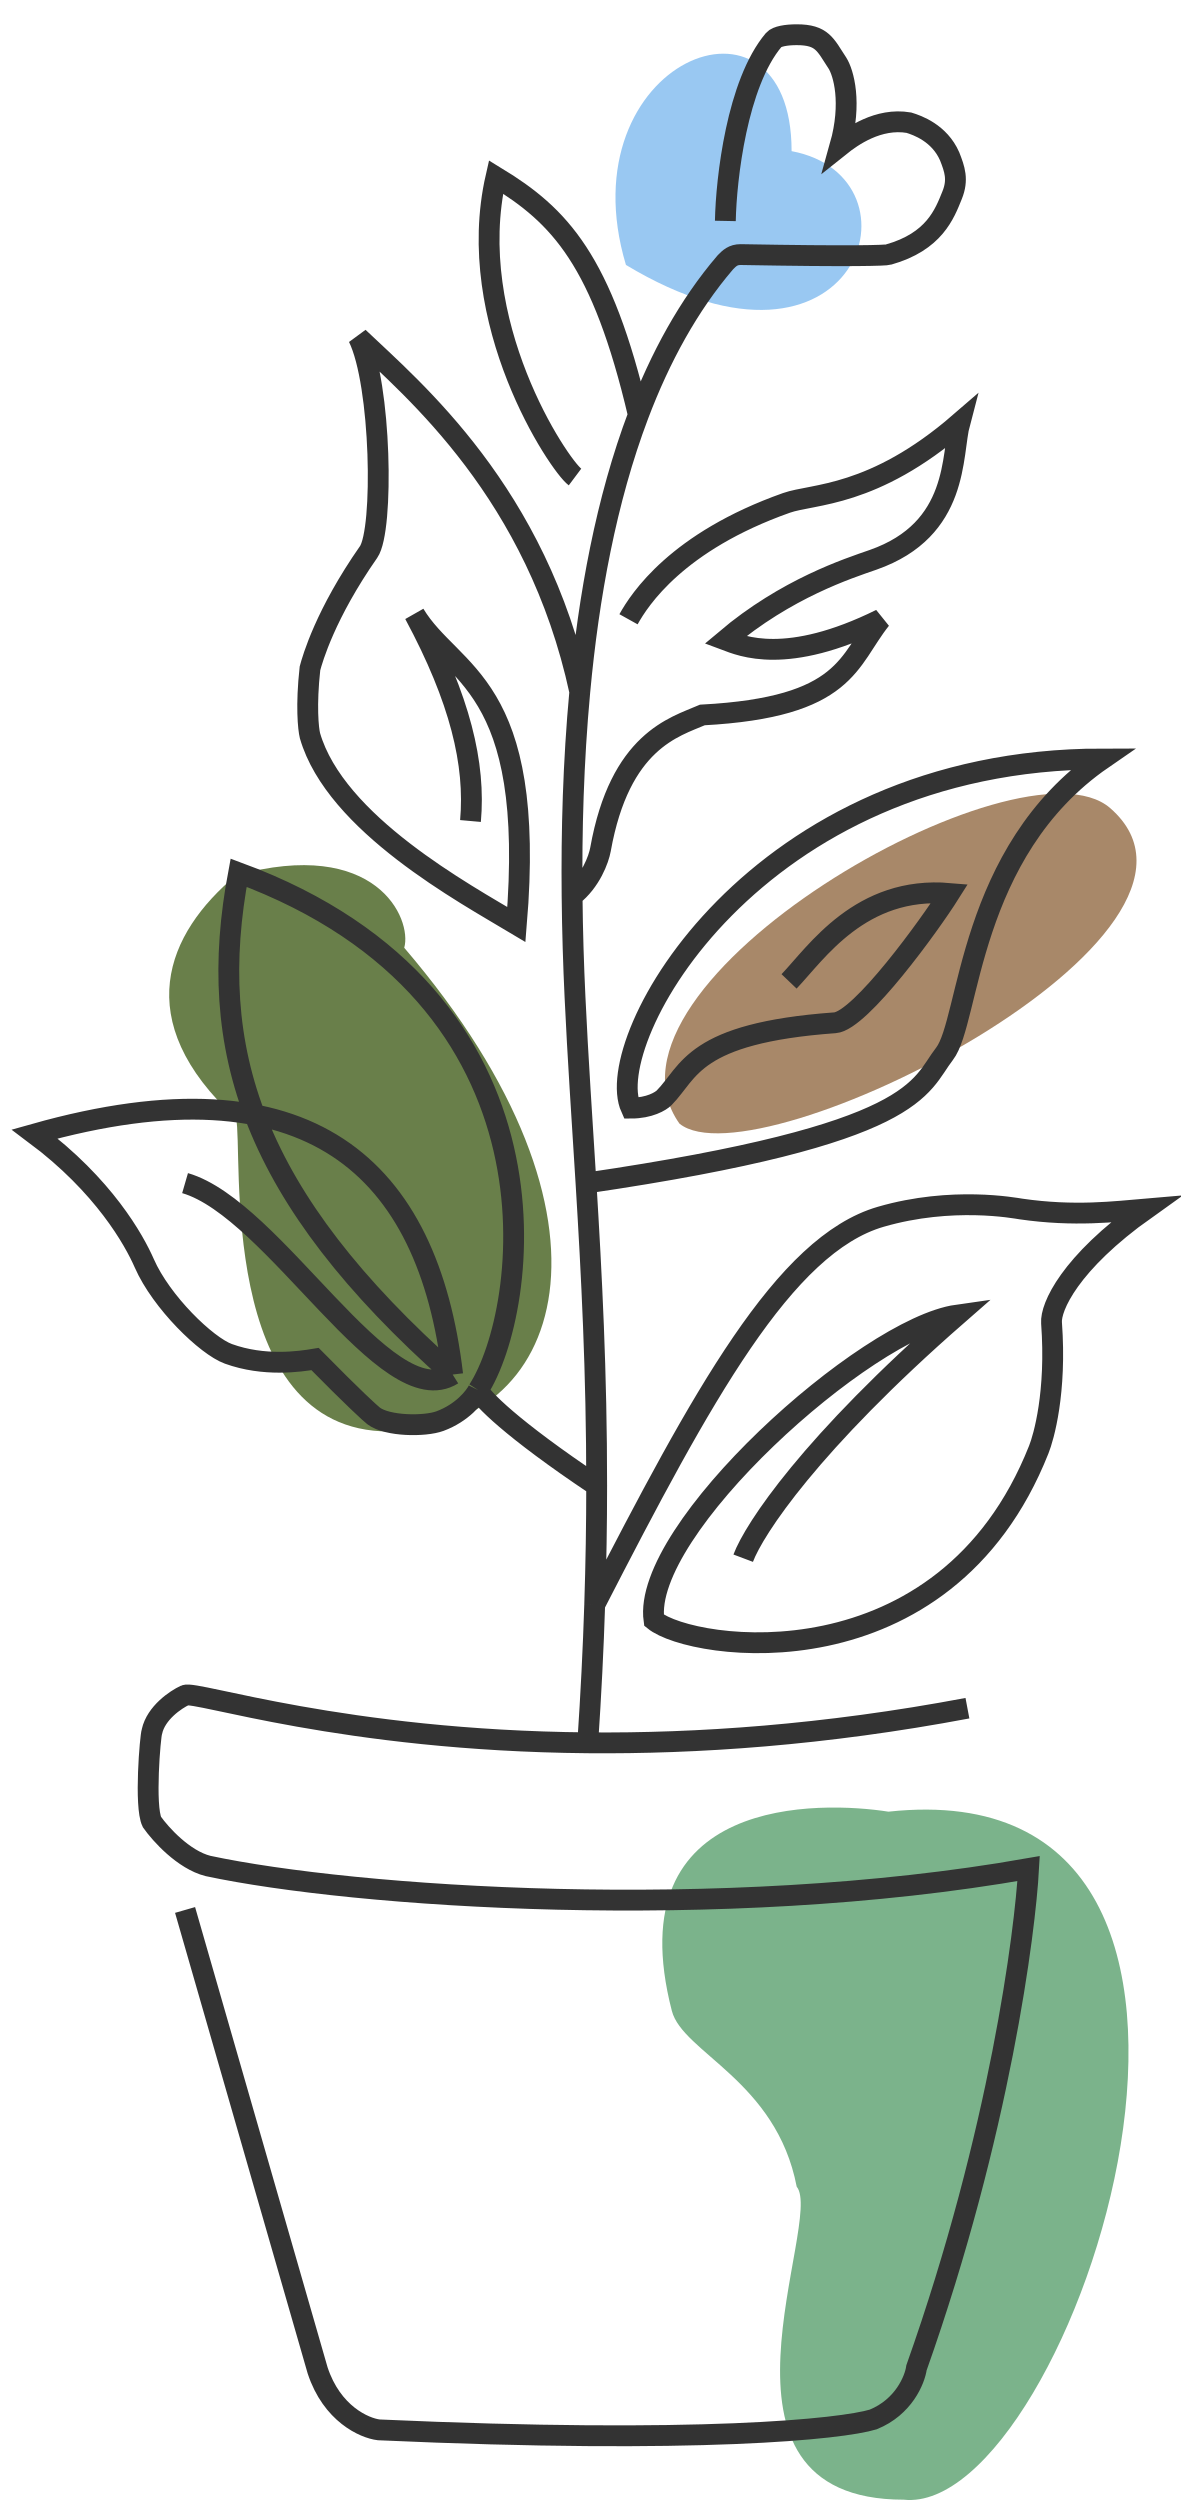
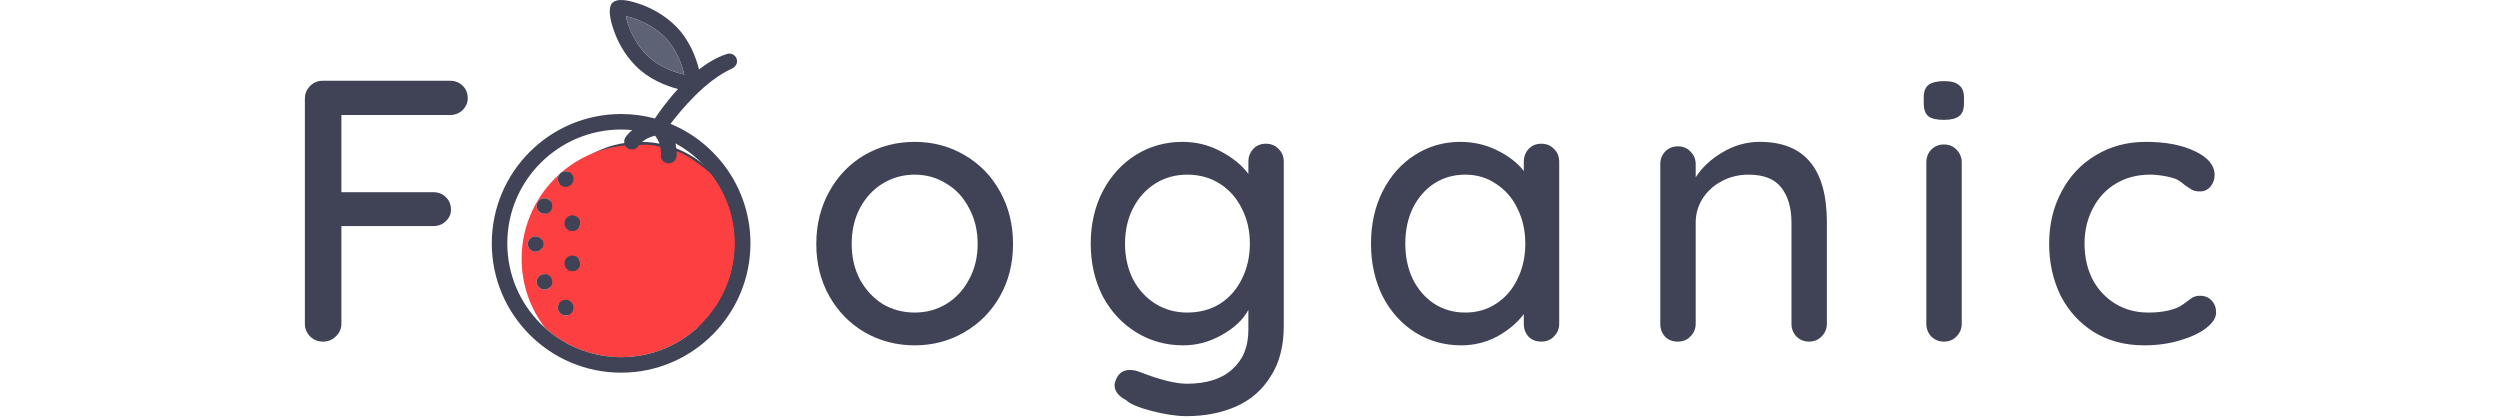
- <svg xmlns="http://www.w3.org/2000/svg" width="34" height="72" viewBox="0 0 34 72" fill="none">
-   <path d="M18.027 7.63C16.266 1.745 22.798 -0.862 22.798 4.353C26.762 5.097 24.706 11.653 18.027 7.63Z" fill="#99C8F2" />
-   <path d="M19.569 32.361C16.706 28.338 29.404 21.038 31.973 23.273C36.156 26.913 21.771 34.149 19.569 32.361Z" fill="#A88869" />
-   <path d="M11.642 27.296C18.395 35.192 16.193 41.226 11.202 41.226C6.211 41.226 7.018 33.106 6.798 32.212C3.716 29.381 4.802 26.878 6.798 25.21C10.835 24.093 11.877 26.461 11.642 27.296Z" fill="#697F4A" />
-   <path d="M26.027 71.991C30.872 72.512 37.991 50.835 25.587 52.176C23.679 51.878 17.734 51.654 19.349 57.912C19.659 59.114 22.358 59.923 22.945 62.977C23.752 63.946 19.862 71.991 26.027 71.991Z" fill="#7BB38B" />
-   <path d="M5.33 55.007L9.147 68.266C9.558 69.518 10.492 69.93 10.908 69.98C20.127 70.397 24.242 69.955 25.147 69.681C26.027 69.324 26.346 68.539 26.395 68.192C28.802 61.398 29.526 55.603 29.624 53.815C20.743 55.379 10.174 54.634 5.991 53.74C5.286 53.562 4.621 52.822 4.376 52.474C4.156 52.027 4.327 49.991 4.376 49.867C4.494 49.33 5.061 48.948 5.33 48.824C5.635 48.683 9.883 50.131 16.927 50.193M27.862 49.196C23.733 49.975 20.054 50.221 16.927 50.193M16.927 50.193C17.021 48.797 17.087 47.475 17.127 46.217M20.89 6.363C20.914 5.147 21.227 2.4 22.284 1.149C22.373 1.045 22.651 1 22.945 1C23.683 1 23.767 1.283 24.119 1.819C24.291 2.093 24.545 2.952 24.193 4.203C24.535 3.93 25.294 3.384 26.174 3.533C26.419 3.607 27.055 3.831 27.349 4.501C27.495 4.874 27.602 5.172 27.422 5.619C27.202 6.165 26.908 6.959 25.587 7.332C25.514 7.357 24.56 7.391 21.33 7.332C21.11 7.332 21.007 7.436 20.89 7.555C19.83 8.793 19.012 10.295 18.385 11.95M18.385 11.95C17.336 7.481 16.119 6.214 14.284 5.097C13.33 9.269 16.095 13.39 16.56 13.738M18.385 11.95C17.461 14.392 16.953 17.167 16.698 19.921M16.698 19.921C15.459 14.185 11.911 11.23 10.321 9.716C10.982 11.056 11.058 15.264 10.615 15.898C9.367 17.686 9 18.977 8.927 19.25C8.809 20.323 8.878 20.989 8.927 21.187C9.661 23.72 13.379 25.731 14.872 26.625C15.459 19.623 13.012 19.474 11.936 17.686C13.257 20.144 13.697 22.007 13.55 23.645M16.698 19.921C16.51 21.941 16.457 23.95 16.476 25.806M16.476 25.806C16.486 26.828 16.517 27.804 16.56 28.711C16.641 30.453 16.762 32.213 16.877 34.074M16.476 25.806C17.013 25.389 17.245 24.738 17.294 24.465C17.854 21.336 19.422 20.939 20.229 20.591C24.413 20.368 24.413 19.027 25.367 17.835C22.651 19.176 21.355 18.605 20.89 18.431C22.651 16.941 24.437 16.37 25.147 16.122C27.642 15.248 27.398 13.092 27.642 12.174C25.147 14.334 23.411 14.214 22.651 14.483C19.495 15.6 18.419 17.264 18.101 17.835M16.877 34.074C26.541 32.659 26.468 31.293 27.202 30.35C27.936 29.406 27.862 24.539 31.752 21.858C21.697 21.858 17.294 29.977 18.174 31.914C18.703 31.914 19.031 31.715 19.128 31.616C19.862 30.871 19.936 29.754 24.046 29.456C24.78 29.403 26.786 26.625 27.349 25.731C24.78 25.508 23.508 27.445 22.725 28.264M16.877 34.074C17.038 36.701 17.186 39.529 17.184 42.79M17.127 46.217C20.229 40.183 22.587 35.849 25.367 35.043C27.422 34.447 29.232 34.794 29.404 34.819C30.945 35.043 32.119 34.894 33 34.819C30.798 36.384 30.252 37.651 30.284 38.097C30.431 40.108 30.058 41.392 29.917 41.747C27.202 48.6 19.936 47.557 18.835 46.663C18.468 44.056 24.927 38.246 27.569 37.873C23.341 41.568 21.722 44.032 21.404 44.876M17.127 46.217C17.166 45.02 17.184 43.881 17.184 42.79M17.184 42.79C14.688 41.121 13.868 40.257 13.771 40.034M13.771 40.034C15.239 37.769 16.56 28.711 6.872 25.135C5.917 30.201 7.239 34.447 13.037 39.587M13.771 40.034C13.673 40.232 13.316 40.689 12.67 40.928C12.229 41.09 11.153 41.077 10.761 40.779C10.664 40.704 10.189 40.272 9.073 39.14C8.633 39.214 7.606 39.363 6.578 38.991C5.948 38.763 4.645 37.501 4.156 36.384C3.862 35.713 2.996 34.149 1 32.659C8.927 30.424 12.332 33.627 13.037 39.587M13.037 39.587C11.128 40.779 7.899 34.819 5.33 34.074" stroke="#333333" stroke-width="0.6" />
+ <svg xmlns="http://www.w3.org/2000/svg" width="161" height="27" viewBox="0 0 161 27" fill="none">
+   <path d="M21.986 7.408V12.376H27.89C28.227 12.376 28.498 12.48 28.706 12.688C28.93 12.896 29.043 13.168 29.043 13.504C29.043 13.792 28.93 14.04 28.706 14.248C28.498 14.456 28.227 14.56 27.89 14.56H21.986V20.848C21.986 21.168 21.866 21.44 21.627 21.664C21.402 21.888 21.131 22 20.811 22C20.474 22 20.195 21.888 19.971 21.664C19.747 21.44 19.634 21.168 19.634 20.848V6.352C19.634 6.032 19.747 5.76 19.971 5.536C20.195 5.312 20.466 5.2 20.787 5.2H28.971C29.306 5.2 29.578 5.304 29.787 5.512C30.011 5.72 30.122 5.992 30.122 6.328C30.122 6.616 30.011 6.872 29.787 7.096C29.562 7.304 29.291 7.408 28.971 7.408H21.986ZM47.566 15.712C47.566 16.96 47.286 18.08 46.726 19.072C46.166 20.064 45.398 20.84 44.422 21.4C43.462 21.96 42.398 22.24 41.23 22.24C40.062 22.24 38.99 21.96 38.014 21.4C37.054 20.84 36.294 20.064 35.734 19.072C35.174 18.08 34.894 16.96 34.894 15.712C34.894 14.464 35.174 13.336 35.734 12.328C36.294 11.32 37.054 10.536 38.014 9.976C38.99 9.416 40.062 9.136 41.23 9.136C42.398 9.136 43.462 9.416 44.422 9.976C45.398 10.536 46.166 11.32 46.726 12.328C47.286 13.336 47.566 14.464 47.566 15.712ZM45.286 15.712C45.286 14.848 45.102 14.08 44.734 13.408C44.382 12.72 43.894 12.192 43.27 11.824C42.662 11.44 41.982 11.248 41.23 11.248C40.478 11.248 39.79 11.44 39.166 11.824C38.558 12.192 38.07 12.72 37.702 13.408C37.35 14.08 37.174 14.848 37.174 15.712C37.174 16.56 37.35 17.32 37.702 17.992C38.07 18.664 38.558 19.192 39.166 19.576C39.79 19.944 40.478 20.128 41.23 20.128C41.982 20.128 42.662 19.944 43.27 19.576C43.894 19.192 44.382 18.664 44.734 17.992C45.102 17.32 45.286 16.56 45.286 15.712ZM65.24 15.712C65.24 16.96 64.96 18.08 64.4 19.072C63.84 20.064 63.072 20.84 62.096 21.4C61.136 21.96 60.072 22.24 58.904 22.24C57.736 22.24 56.664 21.96 55.688 21.4C54.728 20.84 53.968 20.064 53.408 19.072C52.849 18.08 52.569 16.96 52.569 15.712C52.569 14.464 52.849 13.336 53.408 12.328C53.968 11.32 54.728 10.536 55.688 9.976C56.664 9.416 57.736 9.136 58.904 9.136C60.072 9.136 61.136 9.416 62.096 9.976C63.072 10.536 63.84 11.32 64.4 12.328C64.96 13.336 65.24 14.464 65.24 15.712ZM62.961 15.712C62.961 14.848 62.776 14.08 62.408 13.408C62.056 12.72 61.569 12.192 60.944 11.824C60.337 11.44 59.657 11.248 58.904 11.248C58.153 11.248 57.465 11.44 56.84 11.824C56.233 12.192 55.745 12.72 55.377 13.408C55.025 14.08 54.849 14.848 54.849 15.712C54.849 16.56 55.025 17.32 55.377 17.992C55.745 18.664 56.233 19.192 56.84 19.576C57.465 19.944 58.153 20.128 58.904 20.128C59.657 20.128 60.337 19.944 60.944 19.576C61.569 19.192 62.056 18.664 62.408 17.992C62.776 17.32 62.961 16.56 62.961 15.712ZM81.523 9.256C81.859 9.256 82.131 9.368 82.339 9.592C82.563 9.8 82.675 10.08 82.675 10.432V20.992C82.675 22.288 82.395 23.368 81.835 24.232C81.291 25.112 80.547 25.76 79.603 26.176C78.659 26.592 77.595 26.8 76.411 26.8C75.771 26.8 75.019 26.688 74.155 26.464C73.307 26.24 72.763 26.008 72.523 25.768C72.027 25.512 71.779 25.192 71.779 24.808C71.779 24.712 71.811 24.584 71.875 24.424C72.051 24.024 72.347 23.824 72.763 23.824C72.971 23.824 73.195 23.872 73.435 23.968C74.715 24.464 75.715 24.712 76.435 24.712C77.715 24.712 78.691 24.4 79.363 23.776C80.051 23.168 80.395 22.328 80.395 21.256V19.96C80.059 20.584 79.491 21.12 78.691 21.568C77.907 22.016 77.075 22.24 76.195 22.24C75.091 22.24 74.083 21.96 73.171 21.4C72.259 20.84 71.539 20.064 71.011 19.072C70.499 18.064 70.243 16.936 70.243 15.688C70.243 14.44 70.499 13.32 71.011 12.328C71.539 11.32 72.251 10.536 73.147 9.976C74.059 9.416 75.059 9.136 76.147 9.136C77.027 9.136 77.843 9.336 78.595 9.736C79.363 10.136 79.963 10.624 80.395 11.2V10.432C80.395 10.096 80.499 9.816 80.707 9.592C80.915 9.368 81.187 9.256 81.523 9.256ZM76.459 20.128C77.243 20.128 77.939 19.944 78.547 19.576C79.155 19.192 79.627 18.664 79.963 17.992C80.315 17.304 80.491 16.536 80.491 15.688C80.491 14.84 80.315 14.08 79.963 13.408C79.627 12.736 79.155 12.208 78.547 11.824C77.939 11.44 77.243 11.248 76.459 11.248C75.691 11.248 75.003 11.44 74.395 11.824C73.787 12.208 73.307 12.744 72.955 13.432C72.619 14.104 72.451 14.856 72.451 15.688C72.451 16.52 72.619 17.28 72.955 17.968C73.307 18.64 73.787 19.168 74.395 19.552C75.003 19.936 75.691 20.128 76.459 20.128ZM99.261 9.256C99.597 9.256 99.869 9.368 100.077 9.592C100.301 9.8 100.413 10.08 100.413 10.432V20.848C100.413 21.168 100.301 21.44 100.077 21.664C99.869 21.888 99.597 22 99.261 22C98.925 22 98.653 21.896 98.445 21.688C98.237 21.464 98.133 21.184 98.133 20.848V20.224C97.717 20.784 97.149 21.264 96.429 21.664C95.709 22.048 94.933 22.24 94.101 22.24C93.013 22.24 92.021 21.96 91.125 21.4C90.245 20.84 89.549 20.064 89.037 19.072C88.541 18.064 88.293 16.936 88.293 15.688C88.293 14.44 88.541 13.32 89.037 12.328C89.549 11.32 90.245 10.536 91.125 9.976C92.005 9.416 92.973 9.136 94.029 9.136C94.877 9.136 95.661 9.312 96.381 9.664C97.117 10.016 97.701 10.464 98.133 11.008V10.432C98.133 10.096 98.237 9.816 98.445 9.592C98.653 9.368 98.925 9.256 99.261 9.256ZM94.365 20.128C95.117 20.128 95.781 19.936 96.357 19.552C96.949 19.168 97.405 18.64 97.725 17.968C98.061 17.296 98.229 16.536 98.229 15.688C98.229 14.856 98.061 14.104 97.725 13.432C97.405 12.76 96.949 12.232 96.357 11.848C95.781 11.448 95.117 11.248 94.365 11.248C93.613 11.248 92.941 11.44 92.349 11.824C91.773 12.208 91.317 12.736 90.981 13.408C90.661 14.08 90.501 14.84 90.501 15.688C90.501 16.536 90.661 17.296 90.981 17.968C91.317 18.64 91.773 19.168 92.349 19.552C92.941 19.936 93.613 20.128 94.365 20.128ZM113.331 9.136C116.211 9.136 117.651 10.864 117.651 14.32V20.848C117.651 21.168 117.539 21.44 117.315 21.664C117.107 21.888 116.835 22 116.499 22C116.179 22 115.907 21.888 115.683 21.664C115.475 21.44 115.371 21.168 115.371 20.848V14.344C115.371 13.4 115.155 12.648 114.723 12.088C114.291 11.528 113.587 11.248 112.611 11.248C111.971 11.248 111.387 11.392 110.859 11.68C110.347 11.952 109.939 12.328 109.635 12.808C109.347 13.272 109.203 13.784 109.203 14.344V20.848C109.203 21.168 109.091 21.44 108.867 21.664C108.659 21.888 108.387 22 108.051 22C107.715 22 107.443 21.896 107.235 21.688C107.027 21.464 106.923 21.184 106.923 20.848V10.576C106.923 10.256 107.027 9.984 107.235 9.76C107.459 9.536 107.731 9.424 108.051 9.424C108.387 9.424 108.659 9.536 108.867 9.76C109.091 9.984 109.203 10.256 109.203 10.576V11.416C109.619 10.776 110.195 10.24 110.931 9.808C111.683 9.36 112.483 9.136 113.331 9.136ZM126.336 20.848C126.336 21.168 126.224 21.44 126 21.664C125.792 21.888 125.52 22 125.184 22C124.864 22 124.592 21.888 124.368 21.664C124.16 21.44 124.056 21.168 124.056 20.848V10.456C124.056 10.136 124.16 9.864 124.368 9.64C124.592 9.416 124.864 9.304 125.184 9.304C125.52 9.304 125.792 9.416 126 9.64C126.224 9.864 126.336 10.136 126.336 10.456V20.848ZM125.184 7.72C124.72 7.72 124.384 7.64 124.176 7.48C123.984 7.304 123.888 7.032 123.888 6.664V6.28C123.888 5.896 123.992 5.624 124.2 5.464C124.424 5.304 124.76 5.224 125.208 5.224C125.656 5.224 125.976 5.312 126.168 5.488C126.376 5.648 126.48 5.912 126.48 6.28V6.664C126.48 7.048 126.376 7.32 126.168 7.48C125.96 7.64 125.632 7.72 125.184 7.72ZM138.205 9.136C139.469 9.136 140.517 9.336 141.349 9.736C142.197 10.136 142.621 10.648 142.621 11.272C142.621 11.544 142.533 11.792 142.357 12.016C142.181 12.224 141.957 12.328 141.685 12.328C141.477 12.328 141.309 12.296 141.181 12.232C141.069 12.168 140.909 12.064 140.701 11.92C140.605 11.824 140.453 11.712 140.245 11.584C140.053 11.488 139.781 11.408 139.429 11.344C139.077 11.28 138.757 11.248 138.469 11.248C137.637 11.248 136.901 11.44 136.261 11.824C135.621 12.208 135.125 12.744 134.773 13.432C134.421 14.104 134.245 14.856 134.245 15.688C134.245 16.536 134.413 17.296 134.749 17.968C135.101 18.64 135.589 19.168 136.213 19.552C136.837 19.936 137.549 20.128 138.349 20.128C139.181 20.128 139.853 20 140.365 19.744C140.477 19.68 140.629 19.576 140.821 19.432C140.981 19.304 141.117 19.208 141.229 19.144C141.357 19.08 141.509 19.048 141.685 19.048C142.005 19.048 142.253 19.152 142.429 19.36C142.621 19.552 142.717 19.808 142.717 20.128C142.717 20.464 142.501 20.8 142.069 21.136C141.653 21.456 141.085 21.72 140.365 21.928C139.661 22.136 138.901 22.24 138.085 22.24C136.869 22.24 135.797 21.96 134.869 21.4C133.941 20.824 133.221 20.04 132.709 19.048C132.213 18.04 131.965 16.92 131.965 15.688C131.965 14.456 132.229 13.344 132.757 12.352C133.285 11.344 134.021 10.56 134.965 10C135.909 9.424 136.989 9.136 138.205 9.136Z" fill="#404355" />
+   <path d="M41.811 8.858C41.861 8.837 41.915 8.817 41.971 8.799C41.915 8.817 41.861 8.837 41.811 8.858Z" fill="#FC4041" />
+   <path d="M41.383 9.115C41.414 9.09 41.448 9.065 41.484 9.04C41.448 9.065 41.414 9.09 41.383 9.115Z" fill="#FC4041" />
+   <path d="M42.006 8.789C42.065 8.771 42.127 8.755 42.193 8.743C42.127 8.755 42.065 8.771 42.006 8.789Z" fill="#FC4041" />
+   <path d="M41.288 9.199C41.311 9.177 41.337 9.154 41.365 9.13C41.337 9.154 41.311 9.177 41.288 9.199Z" fill="#FC4041" />
+   <path d="M42.193 8.743C42.265 8.849 42.317 8.929 42.358 8.998C42.312 8.913 42.259 8.828 42.193 8.743Z" fill="#FC4041" />
+   <path d="M44.248 9.704C44.293 9.735 44.337 9.767 44.381 9.8C44.337 9.767 44.293 9.735 44.248 9.704Z" fill="#FC4041" />
+   <path d="M44.61 9.98C44.651 10.013 44.692 10.045 44.732 10.078C44.692 10.045 44.651 10.013 44.61 9.98Z" fill="#FC4041" />
+   <path d="M41.646 8.938C41.688 8.915 41.734 8.893 41.781 8.872C41.734 8.893 41.688 8.915 41.646 8.938Z" fill="#FC4041" />
+   <path d="M43.88 9.456C43.92 9.481 43.959 9.507 43.999 9.533C43.959 9.507 43.92 9.481 43.88 9.456Z" fill="#FC4041" />
+   <path d="M45.35 10.668C45.394 10.716 45.438 10.765 45.481 10.814C45.438 10.765 45.394 10.716 45.35 10.668Z" fill="#FC4041" />
+   <path d="M45.638 10.996C45.682 11.049 45.725 11.102 45.767 11.155C45.725 11.102 45.682 11.049 45.638 10.996Z" fill="#FC4041" />
+   <path d="M41.511 9.022C41.549 8.996 41.59 8.97 41.634 8.945C41.59 8.97 41.549 8.996 41.511 9.022Z" fill="#FC4041" />
+   <path d="M45.145 10.458C45.111 10.425 45.079 10.391 45.045 10.359C45.079 10.391 45.111 10.425 45.145 10.458Z" fill="#FC4041" />
+   <path d="M40.2 9.108C40.2 9.081 40.203 9.053 40.208 9.026C40.203 9.053 40.2 9.081 40.2 9.108Z" fill="#FC4041" />
+   <path d="M41.278 9.207C41.253 9.232 41.231 9.254 41.211 9.275C41.23 9.254 41.253 9.232 41.278 9.207Z" fill="#FC4041" />
+   <path d="M40.241 8.915C40.253 8.888 40.266 8.861 40.283 8.835C40.266 8.861 40.253 8.888 40.241 8.915Z" fill="#FC4041" />
+   <path d="M40.213 9.004C40.218 8.982 40.224 8.96 40.232 8.939C40.224 8.96 40.218 8.982 40.213 9.004Z" fill="#FC4041" />
+   <path d="M32.712 16.447C32.703 16.361 32.697 16.274 32.69 16.187C32.697 16.274 32.703 16.361 32.712 16.447Z" fill="#FC4041" />
+   <path d="M34.047 19.939C33.995 19.869 33.945 19.797 33.897 19.725C33.945 19.797 33.996 19.869 34.047 19.939Z" fill="#FC4041" />
+   <path d="M35.098 21.115C35.011 21.037 34.925 20.956 34.842 20.873C34.925 20.956 35.011 21.037 35.098 21.115Z" fill="#FC4041" />
+   <path d="M34.294 20.266C34.23 20.186 34.168 20.106 34.107 20.024C34.168 20.106 34.23 20.186 34.294 20.266Z" fill="#FC4041" />
+   <path d="M33.633 19.295C33.595 19.229 33.557 19.163 33.522 19.095C33.557 19.163 33.595 19.229 33.633 19.295Z" fill="#FC4041" />
+   <path d="M33.829 19.619C33.786 19.552 33.743 19.484 33.702 19.415C33.743 19.484 33.786 19.552 33.829 19.619Z" fill="#FC4041" />
+   <path d="M40.231 9.284C40.224 9.265 40.218 9.245 40.213 9.225C40.218 9.245 40.224 9.265 40.231 9.284Z" fill="#FC4041" />
+   <path d="M45.803 11.203C45.373 10.818 44.245 9.927 43.567 9.74C43.553 9.542 43.555 9.541 43.537 9.442C43.59 9.803 43.558 10.059 43.554 10.082C43.519 10.331 43.305 10.511 43.06 10.511C43.037 10.511 43.014 10.509 42.99 10.506C42.718 10.467 42.529 10.217 42.565 9.945C42.568 9.923 42.594 9.669 42.499 9.343C42.509 9.381 42.519 9.421 42.531 9.469C42.432 9.42 41.931 9.269 41.153 9.34C41.166 9.325 41.183 9.306 41.202 9.285C41.147 9.345 41.117 9.386 41.112 9.393C41.017 9.537 40.859 9.614 40.699 9.614C40.603 9.614 40.507 9.587 40.421 9.53C40.341 9.476 40.283 9.403 40.246 9.321C40.253 9.336 40.259 9.351 40.268 9.365C38.696 9.505 37.265 10.143 36.135 11.119C36.112 11.136 36.09 11.153 36.069 11.173C36.163 11.081 36.291 11.027 36.422 11.027C36.554 11.027 36.683 11.081 36.776 11.173C36.868 11.266 36.922 11.395 36.922 11.526C36.922 11.658 36.868 11.787 36.776 11.88C36.683 11.972 36.554 12.025 36.422 12.025C36.291 12.025 36.163 11.972 36.069 11.88C35.976 11.786 35.923 11.658 35.923 11.526C35.923 11.395 35.976 11.266 36.069 11.173C36.064 11.179 36.058 11.185 36.053 11.192C34.544 12.535 33.592 14.492 33.592 16.666C33.592 18.341 34.157 19.886 35.106 21.122C36.404 22.289 38.12 23.001 40 23.001C44.042 23.001 47.33 19.713 47.33 15.671C47.33 13.989 46.758 12.441 45.803 11.203ZM34.134 16.068C34.042 15.974 33.989 15.846 33.989 15.715C33.989 15.583 34.042 15.454 34.134 15.361C34.227 15.268 34.356 15.215 34.487 15.215C34.619 15.215 34.748 15.269 34.841 15.361C34.934 15.454 34.987 15.583 34.987 15.715C34.987 15.846 34.934 15.974 34.841 16.068C34.748 16.16 34.619 16.214 34.487 16.214C34.356 16.214 34.228 16.16 34.134 16.068ZM35.412 18.503C35.32 18.596 35.191 18.649 35.059 18.649C34.928 18.649 34.799 18.596 34.706 18.503C34.613 18.41 34.56 18.281 34.56 18.15C34.56 18.018 34.613 17.889 34.706 17.797C34.799 17.704 34.928 17.65 35.059 17.65C35.191 17.65 35.32 17.704 35.412 17.797C35.505 17.889 35.559 18.018 35.559 18.15C35.559 18.281 35.505 18.41 35.412 18.503ZM35.412 13.621C35.32 13.714 35.191 13.767 35.059 13.767C34.927 13.767 34.799 13.714 34.706 13.621C34.613 13.528 34.56 13.399 34.56 13.268C34.56 13.136 34.613 13.008 34.706 12.915C34.799 12.821 34.928 12.768 35.059 12.768C35.191 12.768 35.319 12.821 35.412 12.915C35.505 13.008 35.559 13.136 35.559 13.268C35.559 13.399 35.505 13.528 35.412 13.621ZM36.776 20.169C36.683 20.261 36.554 20.315 36.422 20.315C36.291 20.315 36.163 20.261 36.069 20.169C35.976 20.076 35.923 19.946 35.923 19.815C35.923 19.684 35.976 19.555 36.069 19.462C36.163 19.369 36.291 19.316 36.422 19.316C36.554 19.316 36.683 19.369 36.776 19.462C36.868 19.555 36.922 19.684 36.922 19.815C36.922 19.946 36.868 20.076 36.776 20.169ZM37.215 17.316C37.123 17.409 36.994 17.463 36.862 17.463C36.731 17.463 36.602 17.409 36.51 17.316C36.416 17.224 36.363 17.094 36.363 16.963C36.363 16.831 36.416 16.703 36.51 16.61C36.602 16.517 36.731 16.464 36.862 16.464C36.994 16.464 37.123 16.517 37.215 16.61C37.309 16.703 37.362 16.831 37.362 16.963C37.362 17.094 37.309 17.223 37.215 17.316ZM37.215 14.732C37.123 14.825 36.994 14.878 36.862 14.878C36.731 14.878 36.602 14.825 36.51 14.732C36.416 14.639 36.363 14.51 36.363 14.379C36.363 14.247 36.416 14.118 36.51 14.025C36.602 13.933 36.731 13.88 36.862 13.88C36.994 13.88 37.123 13.933 37.215 14.025C37.309 14.118 37.362 14.247 37.362 14.379C37.362 14.51 37.309 14.639 37.215 14.732Z" fill="#FC4041" />
+   <path d="M40.207 9.193C40.204 9.174 40.202 9.154 40.201 9.135C40.202 9.154 40.204 9.174 40.207 9.193Z" fill="#FC4041" />
+   <path d="M32.831 17.2C32.816 17.128 32.803 17.055 32.79 16.981C32.803 17.055 32.816 17.128 32.831 17.2Z" fill="#FC4041" />
+   <path d="M32.92 17.568C32.901 17.498 32.884 17.427 32.868 17.356C32.884 17.427 32.901 17.497 32.92 17.568Z" fill="#FC4041" />
+   <path d="M32.762 16.826C32.75 16.75 32.74 16.672 32.73 16.595C32.74 16.672 32.75 16.75 32.762 16.826Z" fill="#FC4041" />
+   <path d="M34.331 20.313C34.489 20.505 34.656 20.689 34.833 20.864C34.656 20.689 34.489 20.505 34.331 20.313Z" fill="#FC4041" />
+   <path d="M33.455 18.965C33.421 18.899 33.389 18.832 33.357 18.765C33.389 18.832 33.421 18.899 33.455 18.965Z" fill="#FC4041" />
+   <path d="M32.681 16.061C32.674 15.932 32.67 15.802 32.67 15.671C32.67 15.802 32.674 15.932 32.681 16.061Z" fill="#FC4041" />
+   <path d="M33.294 18.627C33.265 18.56 33.237 18.494 33.209 18.426C33.237 18.494 33.265 18.56 33.294 18.627Z" fill="#FC4041" />
+   <path d="M33.152 18.281C33.126 18.214 33.102 18.146 33.078 18.078C33.102 18.146 33.126 18.214 33.152 18.281Z" fill="#FC4041" />
+   <path d="M33.027 17.928C33.005 17.86 32.984 17.791 32.964 17.721C32.984 17.79 33.005 17.86 33.027 17.928Z" fill="#FC4041" />
+   <path d="M36.862 13.88C36.731 13.88 36.602 13.933 36.51 14.025C36.416 14.118 36.363 14.247 36.363 14.379C36.363 14.51 36.416 14.639 36.51 14.732C36.602 14.825 36.731 14.878 36.862 14.878C36.994 14.878 37.123 14.825 37.215 14.732C37.309 14.639 37.362 14.51 37.362 14.379C37.362 14.247 37.309 14.118 37.215 14.025C37.123 13.933 36.994 13.88 36.862 13.88Z" fill="#404355" />
+   <path d="M36.862 16.464C36.731 16.464 36.602 16.517 36.51 16.61C36.416 16.703 36.363 16.831 36.363 16.963C36.363 17.094 36.416 17.224 36.51 17.316C36.602 17.409 36.731 17.462 36.862 17.462C36.994 17.462 37.123 17.409 37.215 17.316C37.309 17.223 37.362 17.094 37.362 16.963C37.362 16.831 37.309 16.703 37.215 16.61C37.123 16.517 36.994 16.464 36.862 16.464Z" fill="#404355" />
+   <path d="M36.422 19.316C36.291 19.316 36.163 19.369 36.069 19.462C35.976 19.555 35.923 19.684 35.923 19.815C35.923 19.946 35.976 20.076 36.069 20.169C36.163 20.261 36.291 20.314 36.422 20.314C36.554 20.314 36.683 20.261 36.776 20.169C36.868 20.076 36.922 19.946 36.922 19.815C36.922 19.684 36.868 19.555 36.776 19.462C36.683 19.369 36.554 19.316 36.422 19.316Z" fill="#404355" />
+   <path d="M36.422 12.026C36.554 12.026 36.683 11.972 36.776 11.88C36.868 11.787 36.922 11.658 36.922 11.526C36.922 11.395 36.868 11.267 36.776 11.173C36.683 11.081 36.554 11.027 36.422 11.027C36.291 11.027 36.163 11.081 36.069 11.173C35.976 11.267 35.923 11.395 35.923 11.526C35.923 11.658 35.976 11.787 36.069 11.88C36.163 11.972 36.291 12.026 36.422 12.026Z" fill="#404355" />
+   <path d="M35.059 12.768C34.928 12.768 34.799 12.821 34.706 12.915C34.613 13.008 34.56 13.136 34.56 13.267C34.56 13.399 34.613 13.528 34.706 13.621C34.799 13.713 34.927 13.767 35.059 13.767C35.191 13.767 35.32 13.713 35.412 13.621C35.505 13.528 35.559 13.399 35.559 13.267C35.559 13.136 35.505 13.008 35.412 12.915C35.319 12.821 35.191 12.768 35.059 12.768Z" fill="#404355" />
+   <path d="M34.987 15.715C34.987 15.583 34.934 15.454 34.841 15.361C34.748 15.269 34.619 15.215 34.487 15.215C34.356 15.215 34.227 15.269 34.134 15.361C34.042 15.454 33.989 15.583 33.989 15.715C33.989 15.846 34.042 15.974 34.134 16.068C34.227 16.16 34.356 16.214 34.487 16.214C34.619 16.214 34.748 16.16 34.841 16.068C34.934 15.974 34.987 15.846 34.987 15.715Z" fill="#404355" />
+   <path d="M35.059 17.65C34.928 17.65 34.799 17.704 34.706 17.797C34.613 17.889 34.56 18.018 34.56 18.15C34.56 18.281 34.613 18.41 34.706 18.503C34.799 18.596 34.928 18.649 35.059 18.649C35.191 18.649 35.32 18.596 35.412 18.503C35.505 18.41 35.559 18.281 35.559 18.15C35.559 18.018 35.505 17.89 35.412 17.797C35.32 17.704 35.191 17.65 35.059 17.65Z" fill="#404355" />
+   <path d="M43.182 7.974C43.867 7.069 45.437 5.182 47.122 4.425C47.374 4.312 47.529 4.059 47.444 3.796C47.359 3.534 47.078 3.39 46.816 3.474C46.18 3.68 45.572 4.04 45.016 4.471C44.822 3.695 44.404 2.57 43.523 1.688C42.728 0.894 41.817 0.47 41.192 0.255C40.291 -0.056 39.702 -0.083 39.442 0.177C39.442 0.177 39.376 0.233 39.331 0.347C39.206 0.658 39.263 1.185 39.519 1.927C39.734 2.552 40.158 3.463 40.952 4.258C41.806 5.112 42.889 5.53 43.661 5.732C42.97 6.484 42.448 7.221 42.175 7.631C41.481 7.443 40.752 7.342 40 7.342C35.407 7.342 31.671 11.078 31.671 15.671C31.671 20.264 35.407 24 40 24C44.593 24 48.329 20.264 48.329 15.671C48.329 12.205 46.2 9.227 43.182 7.974ZM42.816 2.394C43.567 3.145 43.913 4.152 44.067 4.802C43.416 4.648 42.41 4.302 41.659 3.551C40.799 2.691 40.427 1.616 40.308 1.043C40.88 1.162 41.956 1.534 42.816 2.394ZM32.67 15.671C32.67 11.629 35.958 8.341 40 8.341C40.24 8.341 40.478 8.353 40.713 8.376C40.438 8.608 40.296 8.816 40.283 8.835C40.131 9.065 40.191 9.377 40.421 9.53C40.507 9.587 40.603 9.614 40.699 9.614C40.859 9.614 41.016 9.537 41.112 9.393C41.128 9.369 41.484 8.872 42.193 8.743C42.633 9.307 42.569 9.91 42.565 9.946C42.528 10.217 42.718 10.468 42.99 10.506C43.014 10.509 43.037 10.511 43.06 10.511C43.305 10.511 43.519 10.331 43.554 10.082C43.558 10.055 43.604 9.702 43.498 9.231C45.779 10.475 47.33 12.895 47.33 15.671C47.33 19.713 44.042 23.001 40 23.001C35.958 23.001 32.67 19.713 32.67 15.671Z" fill="#404355" />
+   <path d="M44.067 4.802C43.913 4.152 43.568 3.145 42.816 2.394C41.956 1.534 40.88 1.162 40.308 1.043C40.427 1.616 40.799 2.691 41.659 3.551C42.41 4.303 43.416 4.648 44.067 4.802Z" fill="#5D6275" />
</svg>
